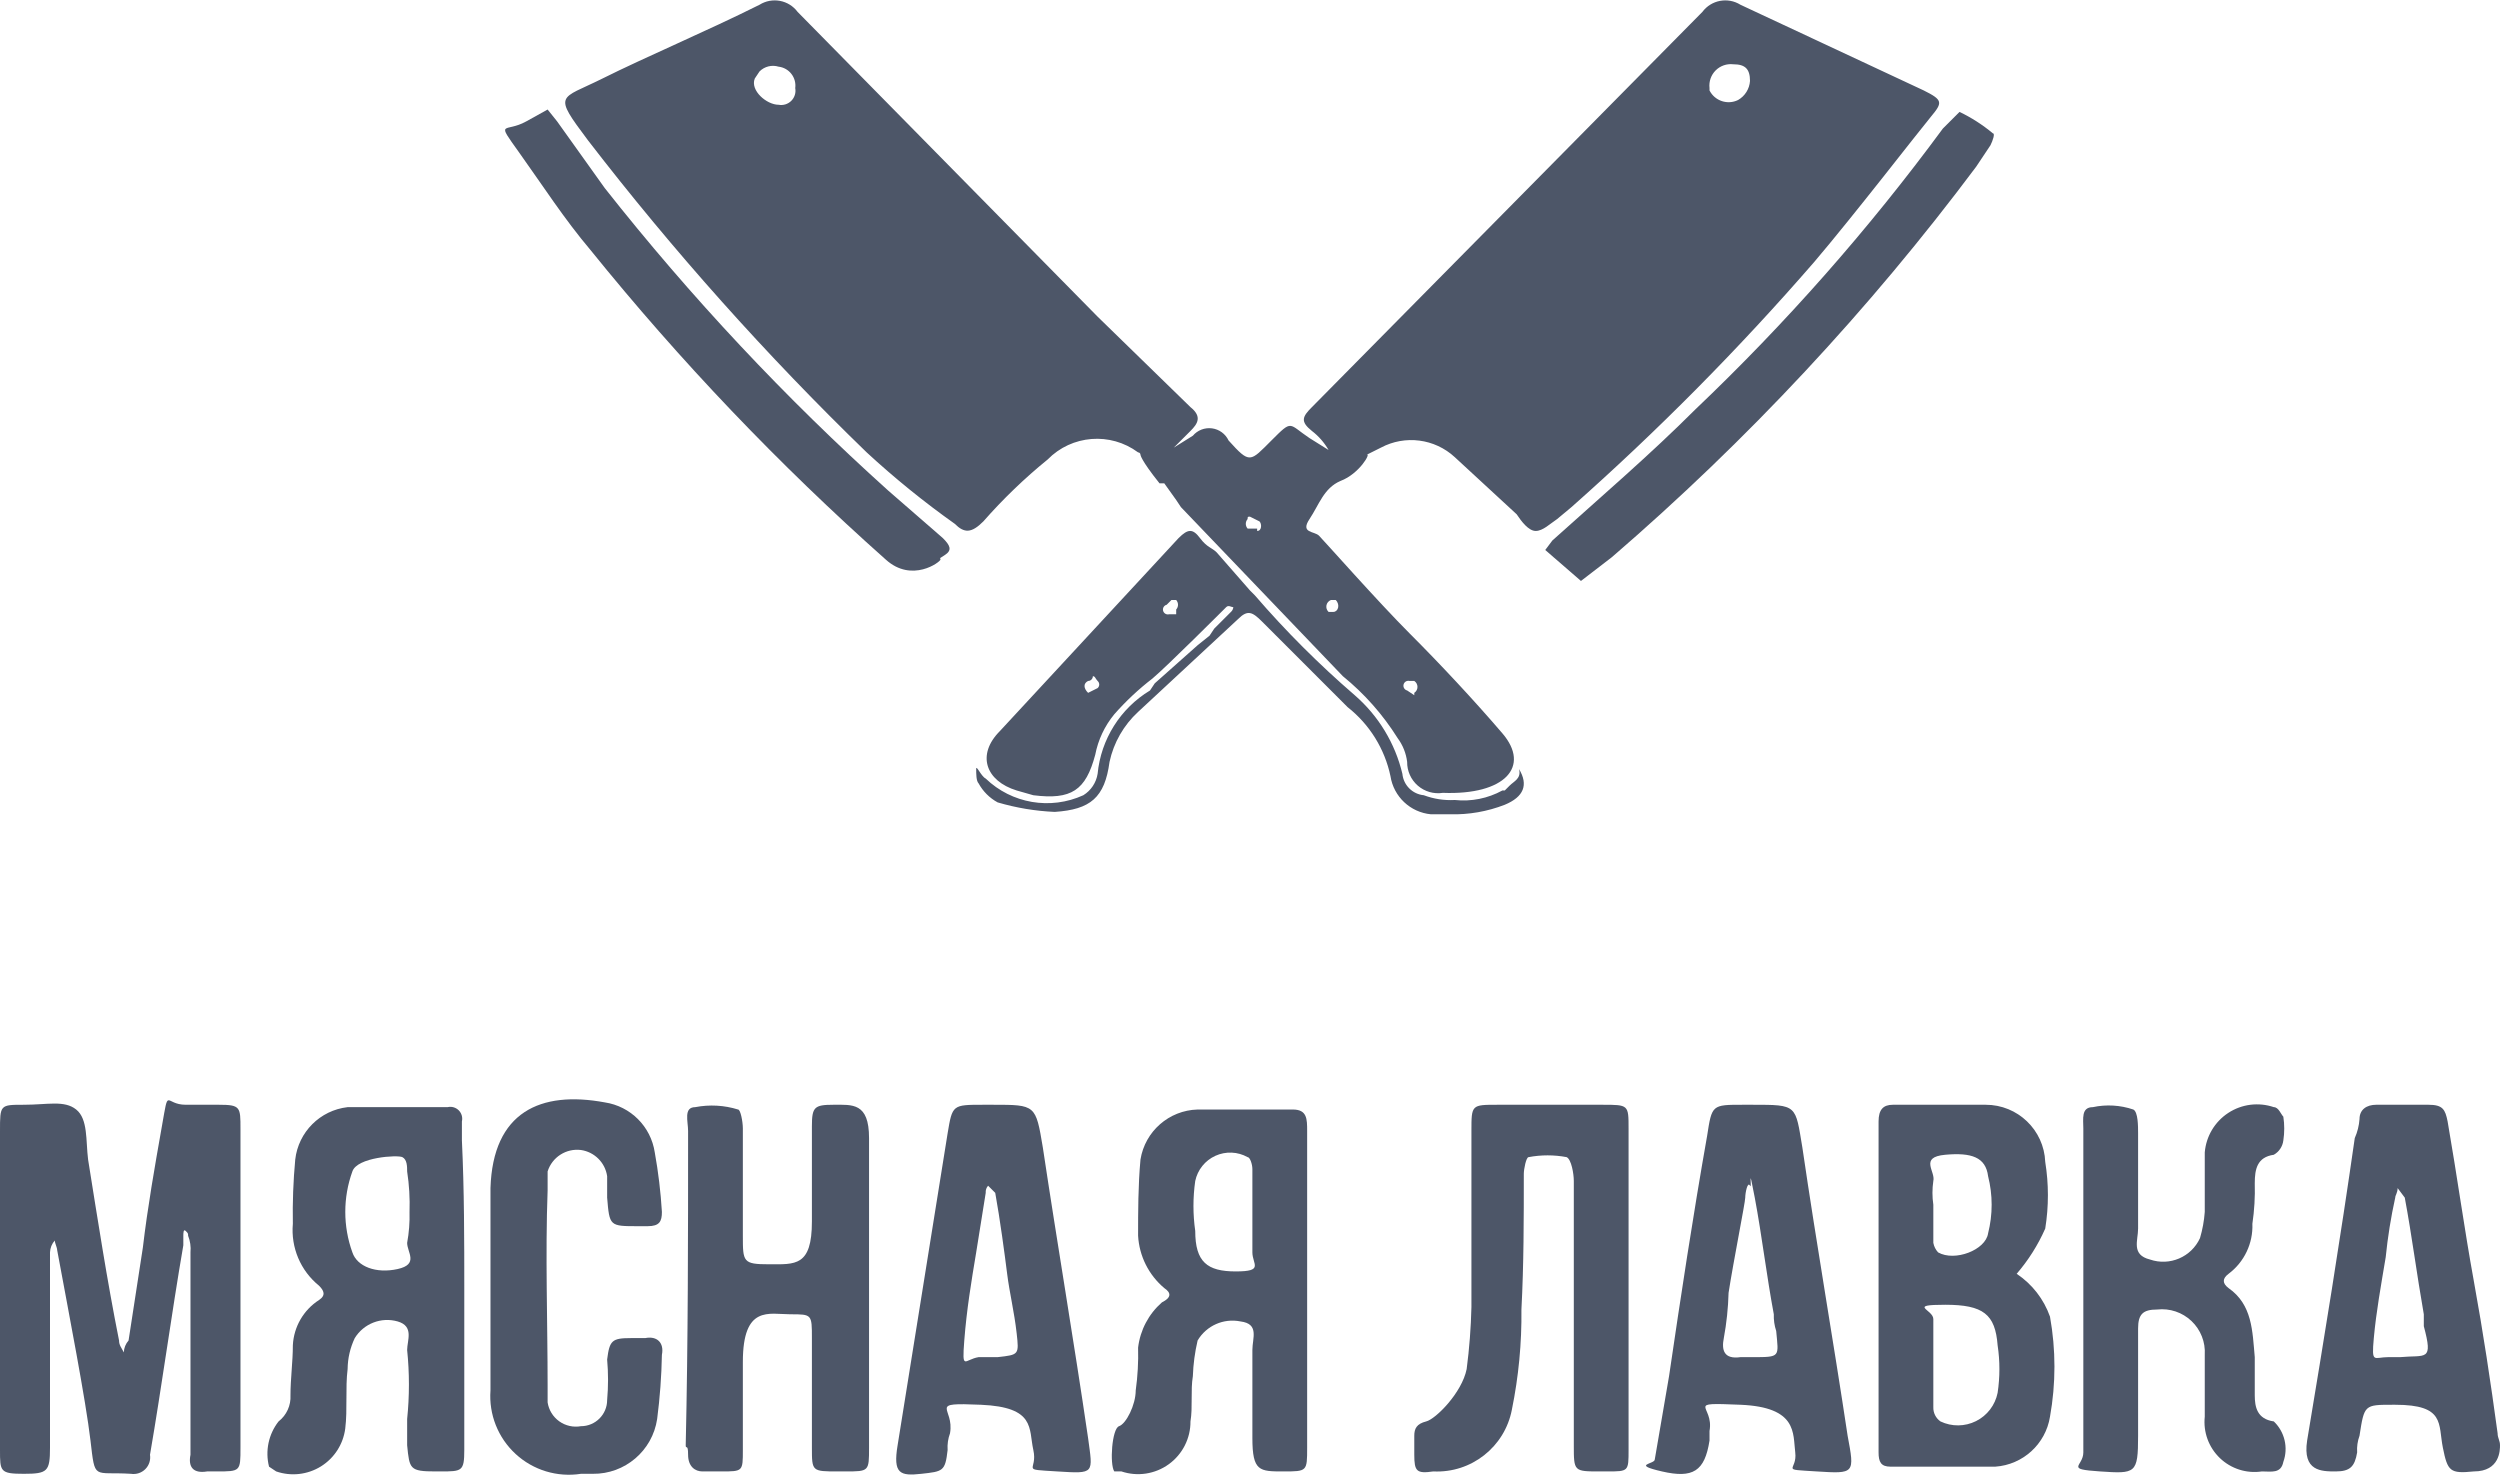
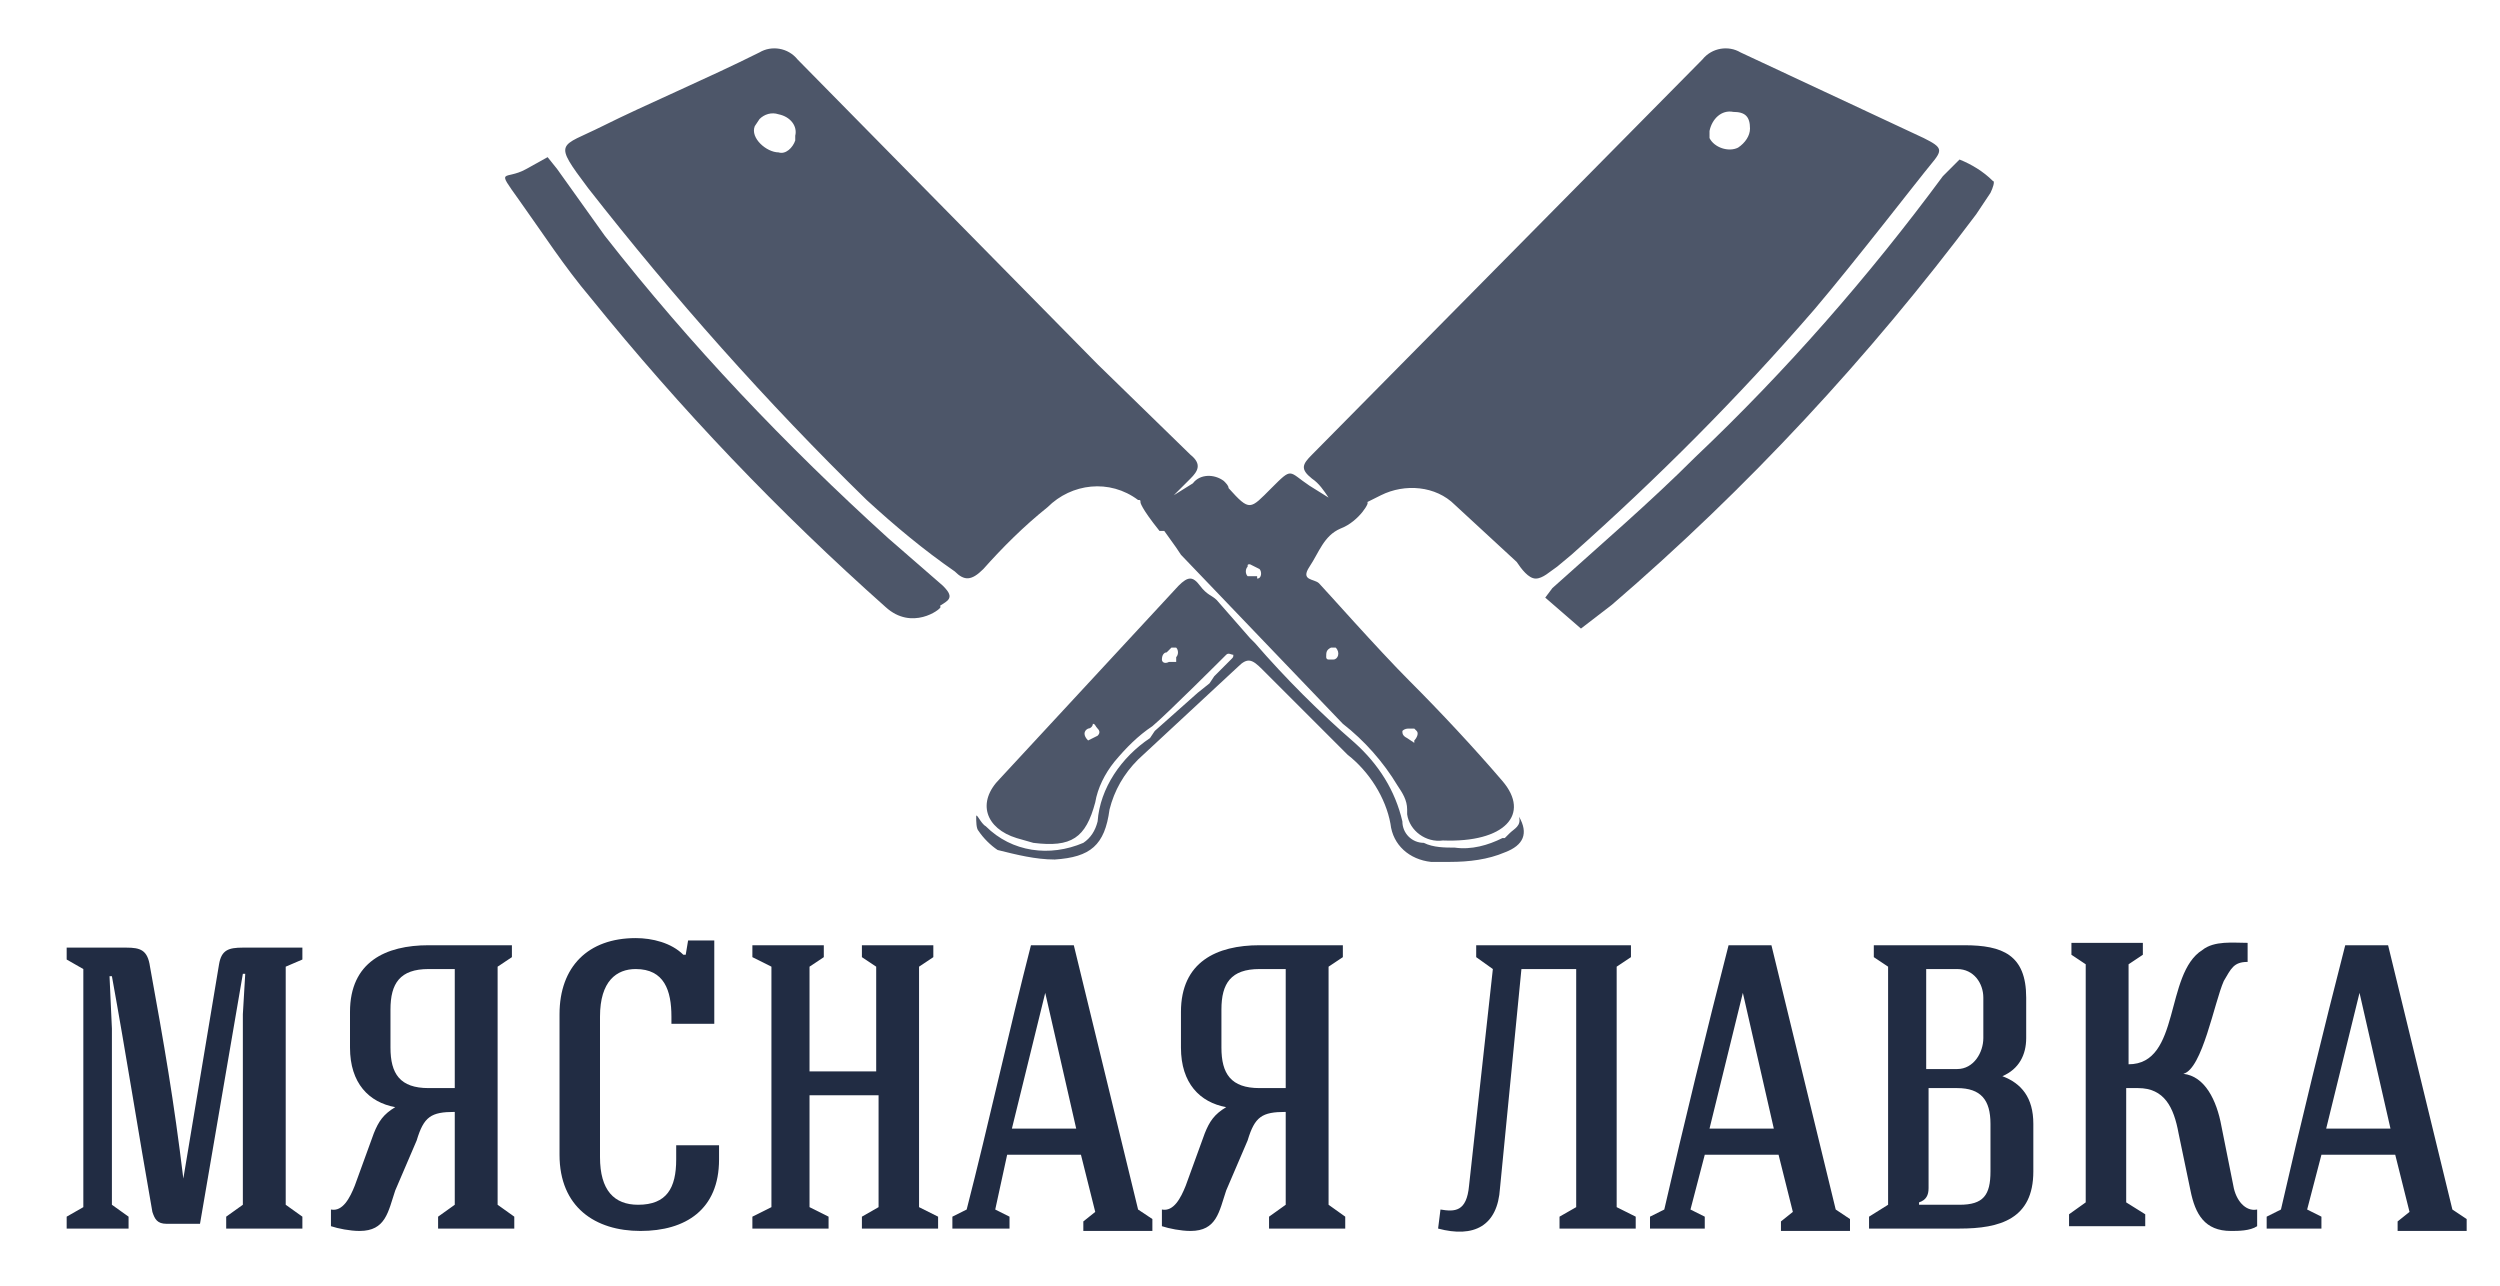
- <svg xmlns="http://www.w3.org/2000/svg" data-name="Layer 1" viewBox="0 0 105 62">
-   <defs>
-     <style>.cls-1{fill:none;}.cls-2{clip-path:url(#a);}.cls-3{fill:#212c43;fill-opacity:0.8;}</style>
-     <clipPath id="a" transform="translate(0)">
-       <rect class="cls-1" width="105" height="62" />
-     </clipPath>
-   </defs>
-   <g class="cls-2">
-     <path class="cls-3" transform="translate(0)" d="M56.3,20.2c-.7.3-.9,1-1.3,1.6s.2.5.4.7,2.5,2.8,3.8,4.1,2.7,2.8,3.9,4.2.1,2.6-2.5,2.5A1.3,1.3,0,0,1,59.1,32a2.1,2.1,0,0,0-.4-1,10.6,10.6,0,0,0-2.3-2.6l-6.8-7.1h0l-.2-.3h0l-.5-.7h-.2c-.8-1-.8-1.2-.8-1.2a.1.1,0,0,0-.1-.1,2.9,2.9,0,0,0-3.8.3,22.3,22.3,0,0,0-2.7,2.6c-.5.5-.8.5-1.2.1a37.2,37.2,0,0,1-3.7-3A121.5,121.5,0,0,1,24.7,5.9c-1.5-2-1.2-1.7.6-2.6s4.4-2,6.6-3.1a1.2,1.2,0,0,1,1.6.3L46.1,13.3,50,17.1c.5.4.3.7,0,1l-.7.7.8-.5a.9.9,0,0,1,1.5.2c.9,1,.9.9,1.8,0s.7-.7,1.6-.1l.8.5h0a2.7,2.7,0,0,0-.7-.8c-.5-.4-.4-.6,0-1L71.5.5A1.2,1.2,0,0,1,73.1.2l7.7,3.6c.8.4.8.5.3,1.1S77.9,9,76.2,11A110.1,110.1,0,0,1,66,21.3l-.6.5c-.3.2-.6.5-.9.5s-.6-.4-.8-.7l-2.6-2.4a2.7,2.7,0,0,0-3.1-.4l-.6.3c.2-.1-.3.8-1.1,1.1ZM32.7,2.8a.8.8,0,0,0-.8.2l-.2.3c-.2.5.5,1.1,1,1.1a.6.6,0,0,0,.7-.7A.8.8,0,0,0,32.7,2.8Zm39.1,1a.9.9,0,0,0,1.2.4,1,1,0,0,0,.5-.8c0-.5-.2-.7-.7-.7a.9.9,0,0,0-1,1ZM59.4,29.1a.3.3,0,0,0,0-.5h-.2a.2.2,0,0,0-.1.4l.3.2Zm-6.6-6.8c.2,0,.2-.3.1-.4l-.4-.2c-.1,0-.1,0-.1.1a.3.3,0,0,0,0,.4h.4ZM56,25.7c.2,0,.3-.3.1-.5h-.2a.3.3,0,0,0-.1.5H56Z" />
-     <path class="cls-3" transform="translate(0)" d="M0,54.1V47.5c0-1.1,0-1.1,1-1.1s1.7-.2,2.2.2.4,1.3.5,2.1c.4,2.5.8,5.1,1.3,7.6,0,.2.1.3.2.5a.8.8,0,0,1,.2-.5L6,52.4c.2-1.7.5-3.4.8-5.1s.1-.9,1-.9H9.2c.9,0,.9.1.9,1V60.8c0,1,0,1-1,1H8.7c-.6.1-.8-.2-.7-.7V52.6a1.5,1.5,0,0,0-.1-.7c0-.1,0-.1-.1-.2s-.1.1-.1.2v.4c-.5,2.9-.9,5.9-1.4,8.8a.7.7,0,0,1-.8.8c-1.6-.1-1.5.3-1.7-1.4s-.9-5.3-1.4-8c0-.1-.1-.3-.1-.4a.8.8,0,0,0-.2.5v8.2c0,1-.1,1.1-1.1,1.1s-1-.1-1-1V54.1Z" />
-     <path class="cls-3" transform="translate(0)" d="M81.4,46.4h2a2.5,2.5,0,0,1,2.5,2.4,8.8,8.8,0,0,1,0,2.8,7.6,7.6,0,0,1-1.2,1.9,3.6,3.6,0,0,1,1.4,1.8,11.9,11.9,0,0,1,0,4.2,2.5,2.5,0,0,1-2.3,2.1H79.4c-.4,0-.5-.2-.5-.6V47.1c0-.5.2-.7.6-.7Zm-.2,10.8v1.9a.7.7,0,0,0,.3.6,1.7,1.7,0,0,0,2.4-1.2,6.7,6.7,0,0,0,0-2c-.1-1.3-.6-1.7-2.2-1.7s-.5.2-.5.6v1.8Zm0-6.6v1.6a.8.8,0,0,0,.2.4c.7.4,2-.1,2.1-.8a4.9,4.9,0,0,0,0-2.4c-.1-.8-.7-1-1.8-.9s-.4.7-.5,1.1a3.4,3.4,0,0,0,0,1Z" />
-     <path class="cls-3" transform="translate(0)" d="M36.5,54.2v6.6c0,1,0,1-1,1h-.3c-1.1,0-1.1,0-1.1-1V56.2c0-1,0-1-.9-1s-2-.4-2,2v3.7c0,.9,0,.9-.9.9s-.5,0-.8,0-.6-.2-.6-.7-.1-.2-.1-.4c.1-4.4.1-8.8.1-13.2,0-.4-.2-1,.3-1a3.7,3.7,0,0,1,1.8.1c.1,0,.2.5.2.8v4.5c0,1.1,0,1.2,1.1,1.2s1.8.1,1.8-1.8v-4c0-.8.1-.9.9-.9s1.5-.1,1.5,1.4v6.4Z" />
-     <path class="cls-3" transform="translate(0)" d="M19.5,54.2v6.7c0,.9-.1.9-1,.9h-.2c-1.1,0-1.1-.1-1.2-1.1V59.6a14.1,14.1,0,0,0,0-2.9c0-.4.3-1-.4-1.2a1.6,1.6,0,0,0-1.8.7,3.1,3.1,0,0,0-.3,1.3c-.1.8,0,1.7-.1,2.5a2.2,2.2,0,0,1-2.9,1.8l-.3-.2a2.2,2.2,0,0,1,.4-1.9,1.3,1.3,0,0,0,.5-1.1c0-.7.1-1.4.1-2.1a2.4,2.4,0,0,1,1.1-1.9c.3-.2.2-.4,0-.6a3,3,0,0,1-1.1-2.6,24.4,24.4,0,0,1,.1-2.7,2.5,2.5,0,0,1,2.2-2.2h4.2a.5.5,0,0,1,.6.6v.8C19.5,50,19.5,52.1,19.5,54.2Zm-2.3-3.3a9.1,9.1,0,0,0-.1-1.7c0-.2,0-.5-.2-.6s-1.9,0-2.1.6a5,5,0,0,0,0,3.4c.2.6,1,.9,1.9.7s.4-.7.4-1.1A6.2,6.2,0,0,0,17.2,50.9Z" />
-     <path class="cls-3" transform="translate(0)" d="M54.9,54.2v6.6c0,1,0,1-1,1s-1.3,0-1.3-1.4V56.7c0-.5.3-1.1-.5-1.2a1.7,1.7,0,0,0-1.8.8,7.7,7.7,0,0,0-.2,1.5c-.1.6,0,1.3-.1,1.9a2.2,2.2,0,0,1-2.9,2.1h-.3c-.2-.3-.1-1.8.2-1.9s.7-.9.7-1.5a10.9,10.9,0,0,0,.1-1.8,3,3,0,0,1,1-1.9c.4-.2.4-.4.1-.6a3.1,3.1,0,0,1-1.1-2.2c0-1,0-2.1.1-3.2a2.5,2.5,0,0,1,2.4-2.1h4c.6,0,.6.4.6.9v6.9Zm-2.3-3.3V49.1c0-.2-.1-.5-.2-.5a1.5,1.5,0,0,0-2.2,1,7.4,7.4,0,0,0,0,2.1c0,1.3.5,1.7,1.7,1.7s.7-.3.7-.8Z" />
-     <path class="cls-3" transform="translate(0)" d="M68.4,54.1v6.8c0,.9,0,.9-.9.9h-.3c-1.1,0-1.1,0-1.1-1.1V49.6c0-.3-.1-.9-.3-1a4.3,4.3,0,0,0-1.6,0c-.1,0-.2.5-.2.7,0,1.9,0,3.8-.1,5.7a19.9,19.9,0,0,1-.4,4.2,3.2,3.2,0,0,1-3.3,2.6c-.7.1-.8,0-.8-.7v-.8c0-.3.1-.5.5-.6s1.5-1.2,1.7-2.2a24.6,24.6,0,0,0,.2-2.6V47.5c0-1.1,0-1.1,1.1-1.1h4.4c1.1,0,1.1,0,1.1,1v6.7Z" />
-     <path class="cls-3" transform="translate(0)" d="M87.5,54.2V47.4c0-.4-.1-.9.4-.9a3.2,3.2,0,0,1,1.7.1c.2.1.2.7.2,1v4c0,.5-.3,1.1.5,1.3a1.7,1.7,0,0,0,2.1-.9,5.2,5.2,0,0,0,.2-1.1V48.4a2.2,2.2,0,0,1,2.9-1.9c.2,0,.3.3.4.4a3.3,3.3,0,0,1,0,1,.8.8,0,0,1-.4.6c-.7.1-.8.6-.8,1.2a9.7,9.7,0,0,1-.1,1.7,2.5,2.5,0,0,1-1,2.1q-.4.3,0,.6c1,.7,1,1.8,1.1,2.9v1.6c0,.5.1,1,.8,1.1a1.6,1.6,0,0,1,.4,1.7c-.1.5-.5.4-.9.4a2.1,2.1,0,0,1-2.4-2.3V56.9a1.8,1.8,0,0,0-2-1.9c-.6,0-.8.2-.8.8v4.5c0,1.6-.1,1.6-1.6,1.5s-.7-.2-.7-.8V54.2Z" />
-     <path class="cls-3" transform="translate(0)" d="M41.7,46.4c1.8,0,1.8,0,2.1,1.8.6,4,1.3,8.1,1.9,12.2.2,1.5.3,1.5-1.3,1.4s-.8,0-1-.9.1-1.8-2.2-1.9-1.1.1-1.3,1.2a1.7,1.7,0,0,0-.1.7c-.1.9-.2.9-1.1,1s-1.2,0-1-1.2l2.1-13.1c.2-1.2.2-1.2,1.5-1.2ZM41.5,57h.4c.9-.1.9-.1.8-1s-.3-1.7-.4-2.5-.3-2.3-.5-3.4l-.3-.3a.4.4,0,0,0-.1.3L41,52.6c-.2,1.2-.4,2.4-.5,3.7s0,.8.6.7Z" />
-     <path class="cls-3" transform="translate(0)" d="M73.6,46.4c1.9,0,1.8,0,2.1,1.8.6,4.1,1.3,8.1,1.9,12.1.3,1.6.3,1.6-1.3,1.5s-.8,0-.9-.8.1-1.9-2.3-2-1.1,0-1.3,1.1v.4c-.2,1.3-.7,1.6-2,1.3s-.3-.3-.3-.5l.6-3.5c.5-3.4,1-6.7,1.6-10.1.2-1.3.2-1.3,1.5-1.3ZM73.4,57h.2c1.2,0,1.1,0,1-1.1a2,2,0,0,1-.1-.7c-.3-1.6-.5-3.3-.8-4.9s-.1-.3-.2-.5-.2.3-.2.5-.5,2.7-.7,4a12.3,12.3,0,0,1-.2,1.9c-.1.5,0,.9.7.8Z" />
-     <path class="cls-3" transform="translate(0)" d="M103.9,61.8c-1,.1-1.1,0-1.3-1s.1-1.8-2-1.8h-.1c-1.2,0-1.2,0-1.4,1.3a1.7,1.7,0,0,0-.1.7c-.1.6-.3.8-.9.8s-1.4,0-1.2-1.3c.7-4.2,1.4-8.5,2-12.7a2.4,2.4,0,0,0,.2-.8c0-.4.3-.6.7-.6H102c.6,0,.7.2.8.7.4,2.3.7,4.5,1.1,6.7s.7,4.2,1,6.4c0,.2.1.3.1.5s0,1.1-1.1,1.1ZM100.8,57c1.1-.1,1.4.2,1-1.3v-.5c-.3-1.7-.5-3.3-.8-4.9l-.3-.4c0,.2-.1.3-.1.4a21.7,21.7,0,0,0-.4,2.5c-.2,1.2-.4,2.3-.5,3.4s0,.8.6.8Z" />
-     <path class="cls-3" transform="translate(0)" d="M20.6,54V49.9c.1-3.2,2.1-4.1,4.8-3.6a2.5,2.5,0,0,1,2.1,2.1,21.3,21.3,0,0,1,.3,2.5c0,.4-.1.6-.6.6h-.4c-1.2,0-1.2,0-1.3-1.2v-.9a1.3,1.3,0,0,0-1.1-1.1,1.3,1.3,0,0,0-1.4.9V50c-.1,2.7,0,5.5,0,8.2v.7a1.2,1.2,0,0,0,1.4,1,1.1,1.1,0,0,0,1.1-1.1,9.6,9.6,0,0,0,0-1.7c.1-.8.2-.9,1-.9h.6c.5-.1.8.2.7.7a24.5,24.5,0,0,1-.2,2.7,2.7,2.7,0,0,1-2.7,2.3h-.5a3.3,3.3,0,0,1-3.8-3.5Z" />
-     <path class="cls-3" transform="translate(0)" d="M48.4,28.5A11.4,11.4,0,0,0,46.8,30a3.8,3.8,0,0,0-.8,1.7c-.4,1.5-1,1.9-2.6,1.7l-.7-.2c-1.3-.4-1.7-1.5-.7-2.5l7.5-8.1c.4-.4.6-.4.9,0s.5.4.7.6h0l1.4,1.6h0l.2.2a40.3,40.3,0,0,0,4.2,4.2,6.3,6.3,0,0,1,2,3.3,1,1,0,0,0,.9.9,3.2,3.2,0,0,0,1.3.2,3.4,3.4,0,0,0,2-.4h.1l.2-.2c.2-.2.5-.3.4-.7h0q.6,1-.6,1.5a5.9,5.9,0,0,1-2.3.4h-.8a1.9,1.9,0,0,1-1.7-1.6,5,5,0,0,0-1.8-2.9L53,26.1c-.4-.4-.6-.5-1-.1l-4.2,3.9A4,4,0,0,0,46.6,32c-.2,1.5-.8,2-2.3,2.1a10,10,0,0,1-2.4-.4,2,2,0,0,1-.8-.8c-.1-.1-.1-.4-.1-.6s.2.3.4.4a3.7,3.7,0,0,0,4.1.7,1.3,1.3,0,0,0,.6-.9A4.6,4.6,0,0,1,48.3,29l.2-.3,1.8-1.6.5-.4.2-.3.2-.2.5-.5a.3.3,0,0,0,.1-.2c-.1,0-.2-.1-.3,0S49,28,48.4,28.5Zm-2.3.4a.2.2,0,0,0,0-.3c-.1-.1-.1-.2-.2-.2a.2.2,0,0,1-.2.2c-.2.1-.2.3,0,.5h0Zm3.3-3.3a.3.3,0,0,0,0-.4h-.2l-.2.2a.2.2,0,0,0,.1.4h.3Z" />
-     <path class="cls-3" transform="translate(0)" d="M66.4,24.4l-1.5-1.3.3-.4c2-1.8,4.1-3.6,6-5.5A89.6,89.6,0,0,0,81.6,5.4l.7-.7a6.7,6.7,0,0,1,1.4.9c.1,0,0,.3-.1.5L83,7A103.3,103.3,0,0,1,67.7,23.4l-1.3,1Z" />
-     <path class="cls-3" transform="translate(0)" d="M23,4.6l.4.5,2,2.8A102.2,102.2,0,0,0,37.3,20.6l2.3,2c.3.3.4.5.1.7s-.2.1-.2.2-1.2,1-2.3,0a108.9,108.9,0,0,1-12.4-13c-1.1-1.3-2-2.7-3-4.1s-.6-.8.3-1.3l.9-.5Z" />
-     <path class="cls-3" transform="translate(0)" d="m48.9 20.4z" />
-     <path class="cls-3" transform="translate(0)" d="m49.6 21.3" />
+ <svg xmlns="http://www.w3.org/2000/svg" version="1.1" id="Layer_1" x="0px" y="0px" viewBox="0 0 105 54" style="enable-background:new 0 0 105 54;" xml:space="preserve">
+   <style type="text/css">
+ 	.st0{opacity:0.8;}
+ 	.st1{fill:#212C43;}
+ 	.st2{opacity:0.8;fill:#212C43;}
+ </style>
+   <g class="st0">
+     <path class="st1" d="M56.3,22.2c-0.7,0.3-0.9,1-1.3,1.6s0.2,0.5,0.4,0.7s2.5,2.8,3.8,4.1s2.7,2.8,3.9,4.2s0.1,2.6-2.5,2.5   c-0.7,0.1-1.4-0.4-1.5-1.1c0-0.1,0-0.1,0-0.2c0-0.4-0.2-0.7-0.4-1c-0.6-1-1.4-1.9-2.3-2.6l-6.8-7.1l0,0L49.4,23l0,0l-0.5-0.7h-0.2   c-0.8-1-0.8-1.2-0.8-1.2c0-0.1,0-0.1-0.1-0.1c-1.2-0.9-2.8-0.7-3.8,0.3c-1,0.8-1.9,1.7-2.7,2.6c-0.5,0.5-0.8,0.5-1.2,0.1   c-1.3-0.9-2.5-1.9-3.7-3c-4.2-4.1-8.1-8.5-11.7-13.1c-1.5-2-1.2-1.7,0.6-2.6s4.4-2,6.6-3.1c0.5-0.3,1.2-0.2,1.6,0.3l12.6,12.8   l3.9,3.8c0.5,0.4,0.3,0.7,0,1l-0.7,0.7l0.8-0.5c0.3-0.4,0.9-0.4,1.3-0.1c0.1,0.1,0.2,0.2,0.2,0.3c0.9,1,0.9,0.9,1.8,0   s0.7-0.7,1.6-0.1l0.8,0.5l0,0c-0.2-0.3-0.4-0.6-0.7-0.8c-0.5-0.4-0.4-0.6,0-1L71.5,2.5c0.4-0.5,1.1-0.6,1.6-0.3l7.7,3.6   c0.8,0.4,0.8,0.5,0.3,1.1S77.9,11,76.2,13C73,16.7,69.6,20.1,66,23.3l-0.6,0.5c-0.3,0.2-0.6,0.5-0.9,0.5s-0.6-0.4-0.8-0.7l-2.6-2.4   c-0.8-0.8-2.1-0.9-3.1-0.4l-0.6,0.3C57.6,21,57.1,21.9,56.3,22.2z M32.7,4.8c-0.3-0.1-0.6,0-0.8,0.2l-0.2,0.3   c-0.2,0.5,0.5,1.1,1,1.1c0.3,0.1,0.6-0.2,0.7-0.5c0-0.1,0-0.1,0-0.2C33.5,5.3,33.2,4.9,32.7,4.8C32.7,4.8,32.7,4.8,32.7,4.8z    M71.8,5.8C72,6.2,72.6,6.4,73,6.2c0.3-0.2,0.5-0.5,0.5-0.8c0-0.5-0.2-0.7-0.7-0.7c-0.5-0.1-0.9,0.3-1,0.8c0,0.1,0,0.1,0,0.2V5.8z    M59.4,31.1c0.1-0.1,0.2-0.3,0.1-0.4c0,0-0.1-0.1-0.1-0.1h-0.2c-0.1,0-0.2,0-0.3,0.1c0,0.1,0,0.2,0.2,0.3l0,0l0.3,0.2V31.1z    M52.8,24.3c0.2,0,0.2-0.3,0.1-0.4l-0.4-0.2c-0.1,0-0.1,0-0.1,0.1c-0.1,0.1-0.1,0.3,0,0.4h0.4V24.3z M56,27.7   c0.2,0,0.3-0.3,0.1-0.5h-0.2c-0.2,0.1-0.2,0.2-0.2,0.4c0,0,0,0.1,0.1,0.1H56z" />
+   </g>
+   <g class="st0">
+     <path class="st1" d="M48.4,30.5c-0.6,0.4-1.1,0.9-1.6,1.5c-0.4,0.5-0.7,1.1-0.8,1.7c-0.4,1.5-1,1.9-2.6,1.7l-0.7-0.2   c-1.3-0.4-1.7-1.5-0.7-2.5l7.5-8.1c0.4-0.4,0.6-0.4,0.9,0s0.5,0.4,0.7,0.6l0,0l1.4,1.6l0,0l0.2,0.2c1.3,1.5,2.7,2.9,4.2,4.2   c1,0.9,1.7,2,2,3.3c0,0.5,0.4,0.9,0.9,0.9c0.4,0.2,0.9,0.2,1.3,0.2c0.7,0.1,1.4-0.1,2-0.4h0.1l0.2-0.2c0.2-0.2,0.5-0.3,0.4-0.7l0,0   c0.4,0.7,0.2,1.2-0.6,1.5c-0.7,0.3-1.5,0.4-2.3,0.4h-0.8c-0.9-0.1-1.6-0.7-1.7-1.6c-0.2-1.1-0.9-2.2-1.8-2.9L53,28.1   c-0.4-0.4-0.6-0.5-1-0.1l-4.2,3.9c-0.6,0.6-1,1.3-1.2,2.1c-0.2,1.5-0.8,2-2.3,2.1c-0.8,0-1.6-0.2-2.4-0.4c-0.3-0.2-0.6-0.5-0.8-0.8   C41,34.8,41,34.5,41,34.3s0.2,0.3,0.4,0.4c1.1,1.1,2.7,1.3,4.1,0.7c0.3-0.2,0.5-0.5,0.6-0.9c0.1-1.4,1-2.7,2.2-3.5l0.2-0.3l1.8-1.6   l0.5-0.4l0.2-0.3l0.2-0.2l0.5-0.5c0.1-0.1,0.1-0.1,0.1-0.2c-0.1,0-0.2-0.1-0.3,0S49,30,48.4,30.5z M46.1,30.9   c0.1-0.1,0.1-0.2,0-0.3c0,0,0,0,0,0c-0.1-0.1-0.1-0.2-0.2-0.2c0,0.1-0.1,0.2-0.2,0.2l0,0c-0.2,0.1-0.2,0.3,0,0.5l0,0L46.1,30.9z    M49.4,27.6c0.1-0.1,0.1-0.3,0-0.4h-0.2L49,27.4c-0.1,0-0.2,0.1-0.2,0.3c0,0.1,0.1,0.2,0.3,0.1l0,0h0.3L49.4,27.6z" />
+   </g>
+   <path class="st2" d="M66.4,26.4l-1.5-1.3l0.3-0.4c2-1.8,4.1-3.6,6-5.5c3.8-3.6,7.3-7.6,10.4-11.8l0.7-0.7c0.5,0.2,1,0.5,1.4,0.9  c0.1,0,0,0.3-0.1,0.5L83,9c-4.5,6-9.6,11.5-15.3,16.4C67.7,25.4,66.4,26.4,66.4,26.4z" />
+   <path class="st2" d="M23,6.6l0.4,0.5l2,2.8c3.6,4.6,7.6,8.8,11.9,12.7l2.3,2c0.3,0.3,0.4,0.5,0.1,0.7s-0.2,0.1-0.2,0.2s-1.2,1-2.3,0  c-4.5-4-8.6-8.3-12.4-13c-1.1-1.3-2-2.7-3-4.1s-0.6-0.8,0.3-1.3C22.1,7.1,23,6.6,23,6.6z" />
+   <g>
+     <path class="st1" d="M5.4,51.1v0.5c-0.8,0-1.8,0-2.6,0v-0.5l0.7-0.4c0-3.3,0-6.7,0-10l-0.7-0.4v-0.5h2.5c0.6,0,0.9,0.1,1,0.8   c0.6,3.3,1,5.6,1.4,8.9h0l1.5-9c0.1-0.6,0.4-0.7,1-0.7c1,0,1.5,0,2.5,0v0.5L12,40.6c0,3.3,0,6.6,0,10l0.7,0.5v0.5c-1,0-2.3,0-3.2,0   v-0.5l0.7-0.5c0-2.7,0-5.3,0-8l0.1-1.7h-0.1L8.4,51.4H7c-0.4,0-0.5-0.2-0.6-0.5c-0.6-3.4-1.1-6.6-1.7-9.9H4.6l0.1,2.2   c0,2.5,0,4.9,0,7.4L5.4,51.1z" />
+     <path class="st1" d="M16.6,50c-0.3,0.9-0.4,1.7-1.5,1.7c-0.4,0-0.9-0.1-1.2-0.2v-0.7c0.5,0.1,0.8-0.5,1-1l0.8-2.2   c0.2-0.5,0.4-0.8,0.9-1.1c-1.1-0.2-1.9-1-1.9-2.5v-1.5c0-2.1,1.5-2.8,3.3-2.8h3.5v0.5l-0.6,0.4c0,3.3,0,6.7,0,10l0.7,0.5v0.5   c-1,0-2.2,0-3.2,0v-0.5l0.7-0.5c0-1.1,0-2.8,0-3.9c-1,0-1.3,0.2-1.6,1.2L16.6,50z M18,40.7c-1.2,0-1.6,0.6-1.6,1.7V44   c0,1.1,0.4,1.7,1.6,1.7h1.1c0-1.9,0-3.1,0-5H18z" />
+     <path class="st1" d="M30,43h-1.8v-0.3c0-1.1-0.3-2-1.5-2c-0.8,0-1.5,0.5-1.5,2c0,0.7,0,5.2,0,5.9c0,1.4,0.6,2,1.6,2   c1.2,0,1.6-0.7,1.6-1.9v-0.6h1.8v0.6c0,2.1-1.4,3-3.3,3s-3.4-1-3.4-3.2c0-0.7,0-5.2,0-5.9c0-2,1.2-3.2,3.2-3.2c0.7,0,1.5,0.2,2,0.7   h0.1l0.1-0.6H30V43z" />
+     <path class="st1" d="M31.6,40.2v-0.5h3v0.5L34,40.6V45h2.8c0-0.9,0-3.5,0-4.4l-0.6-0.4v-0.5h3v0.5l-0.6,0.4c0,3.3,0,6.7,0,10.1   l0.8,0.4v0.5c-1,0-2.2,0-3.2,0v-0.5l0.7-0.4c0-1.5,0-3.2,0-4.7H34c0,1.5,0,3.2,0,4.7l0.8,0.4v0.5c-1,0-2.3,0-3.2,0v-0.5l0.8-0.4   c0-3.3,0-6.7,0-10.1L31.6,40.2z" />
+     <path class="st1" d="M41.8,50.8l0.6,0.3v0.5H40v-0.5l0.6-0.3c0.9-3.5,1.8-7.6,2.7-11.1h1.8l2.7,11.1l0.6,0.4v0.5h-2.9v-0.4l0.5-0.4   l-0.6-2.4h-3.1L41.8,50.8z M42.5,47.4h2.7l-1.3-5.7h0L42.5,47.4z" />
+     <path class="st1" d="M51.5,50c-0.3,0.9-0.4,1.7-1.5,1.7c-0.4,0-0.9-0.1-1.2-0.2v-0.7c0.5,0.1,0.8-0.5,1-1l0.8-2.2   c0.2-0.5,0.4-0.8,0.9-1.1c-1.1-0.2-1.9-1-1.9-2.5v-1.5c0-2.1,1.5-2.8,3.3-2.8h3.5v0.5l-0.6,0.4c0,3.3,0,6.7,0,10l0.7,0.5v0.5   c-1,0-2.2,0-3.2,0v-0.5l0.7-0.5c0-1.1,0-2.8,0-3.9c-1,0-1.3,0.2-1.6,1.2L51.5,50z M52.9,40.7c-1.2,0-1.6,0.6-1.6,1.7V44   c0,1.1,0.4,1.7,1.6,1.7H54c0-1.9,0-3.1,0-5H52.9z" />
+     <path class="st1" d="M63.9,40.7l-0.9,9.2c-0.1,1.6-1.1,2.1-2.6,1.7l0.1-0.8c0.6,0.1,1.1,0.1,1.2-1l1-9.1l-0.7-0.5v-0.5h6.5v0.5   l-0.6,0.4v10.1l0.8,0.4v0.5h-3.2v-0.5l0.7-0.4v-10H63.9z" />
+     <path class="st1" d="M71,50.8l0.6,0.3v0.5h-2.3v-0.5l0.6-0.3c0.8-3.5,1.8-7.6,2.7-11.1h1.8l2.7,11.1l0.6,0.4v0.5h-2.9v-0.4l0.5-0.4   l-0.6-2.4h-3.1L71,50.8z M71.8,47.4h2.7l-1.3-5.7h0L71.8,47.4z" />
+     <path class="st1" d="M78.5,51.6v-0.5l0.8-0.5v-10l-0.6-0.4v-0.5h3.8c1.6,0,2.6,0.4,2.6,2.2v1.7c0,0.7-0.3,1.3-1,1.6   c0.8,0.3,1.3,0.9,1.3,2v2c0,2-1.4,2.4-3.1,2.4H78.5z M83.6,47.2c0-1-0.4-1.5-1.4-1.5h-1.2v4.2c0,0.3-0.1,0.5-0.4,0.6v0.1h1.7   c1,0,1.3-0.4,1.3-1.4V47.2z M83.3,41.9c0-0.6-0.4-1.2-1.1-1.2h-1.3v4.2h1.3c0.7,0,1.1-0.7,1.1-1.3V41.9z" />
+     <path class="st1" d="M94.4,40.4c-0.6,0-0.7,0.3-1,0.8c-0.4,0.9-0.9,3.7-1.7,3.9v0c0.9,0.1,1.4,1.1,1.6,2.2l0.5,2.5   c0.1,0.6,0.5,1.1,1,1v0.7c-0.3,0.2-0.8,0.2-1.1,0.2c-1.1,0-1.5-0.7-1.7-1.7l-0.5-2.4c-0.2-1.1-0.6-1.9-1.7-1.9h-0.5   c0,1.6,0,3.2,0,4.8l0.8,0.5v0.5c-1,0-2.3,0-3.2,0v-0.5l0.7-0.5c0-3.3,0-6.6,0-10l-0.6-0.4v-0.5h3v0.5l-0.6,0.4v4.2   c2.2,0,1.5-3.8,3.1-4.8c0.5-0.4,1.3-0.3,1.9-0.3V40.4z" />
+     <path class="st1" d="M96.9,50.8l0.6,0.3v0.5h-2.3v-0.5l0.6-0.3c0.8-3.5,1.8-7.6,2.7-11.1h1.8l2.7,11.1l0.6,0.4v0.5h-2.9v-0.4   l0.5-0.4l-0.6-2.4h-3.1L96.9,50.8z M97.7,47.4h2.7l-1.3-5.7h0L97.7,47.4z" />
  </g>
</svg>
